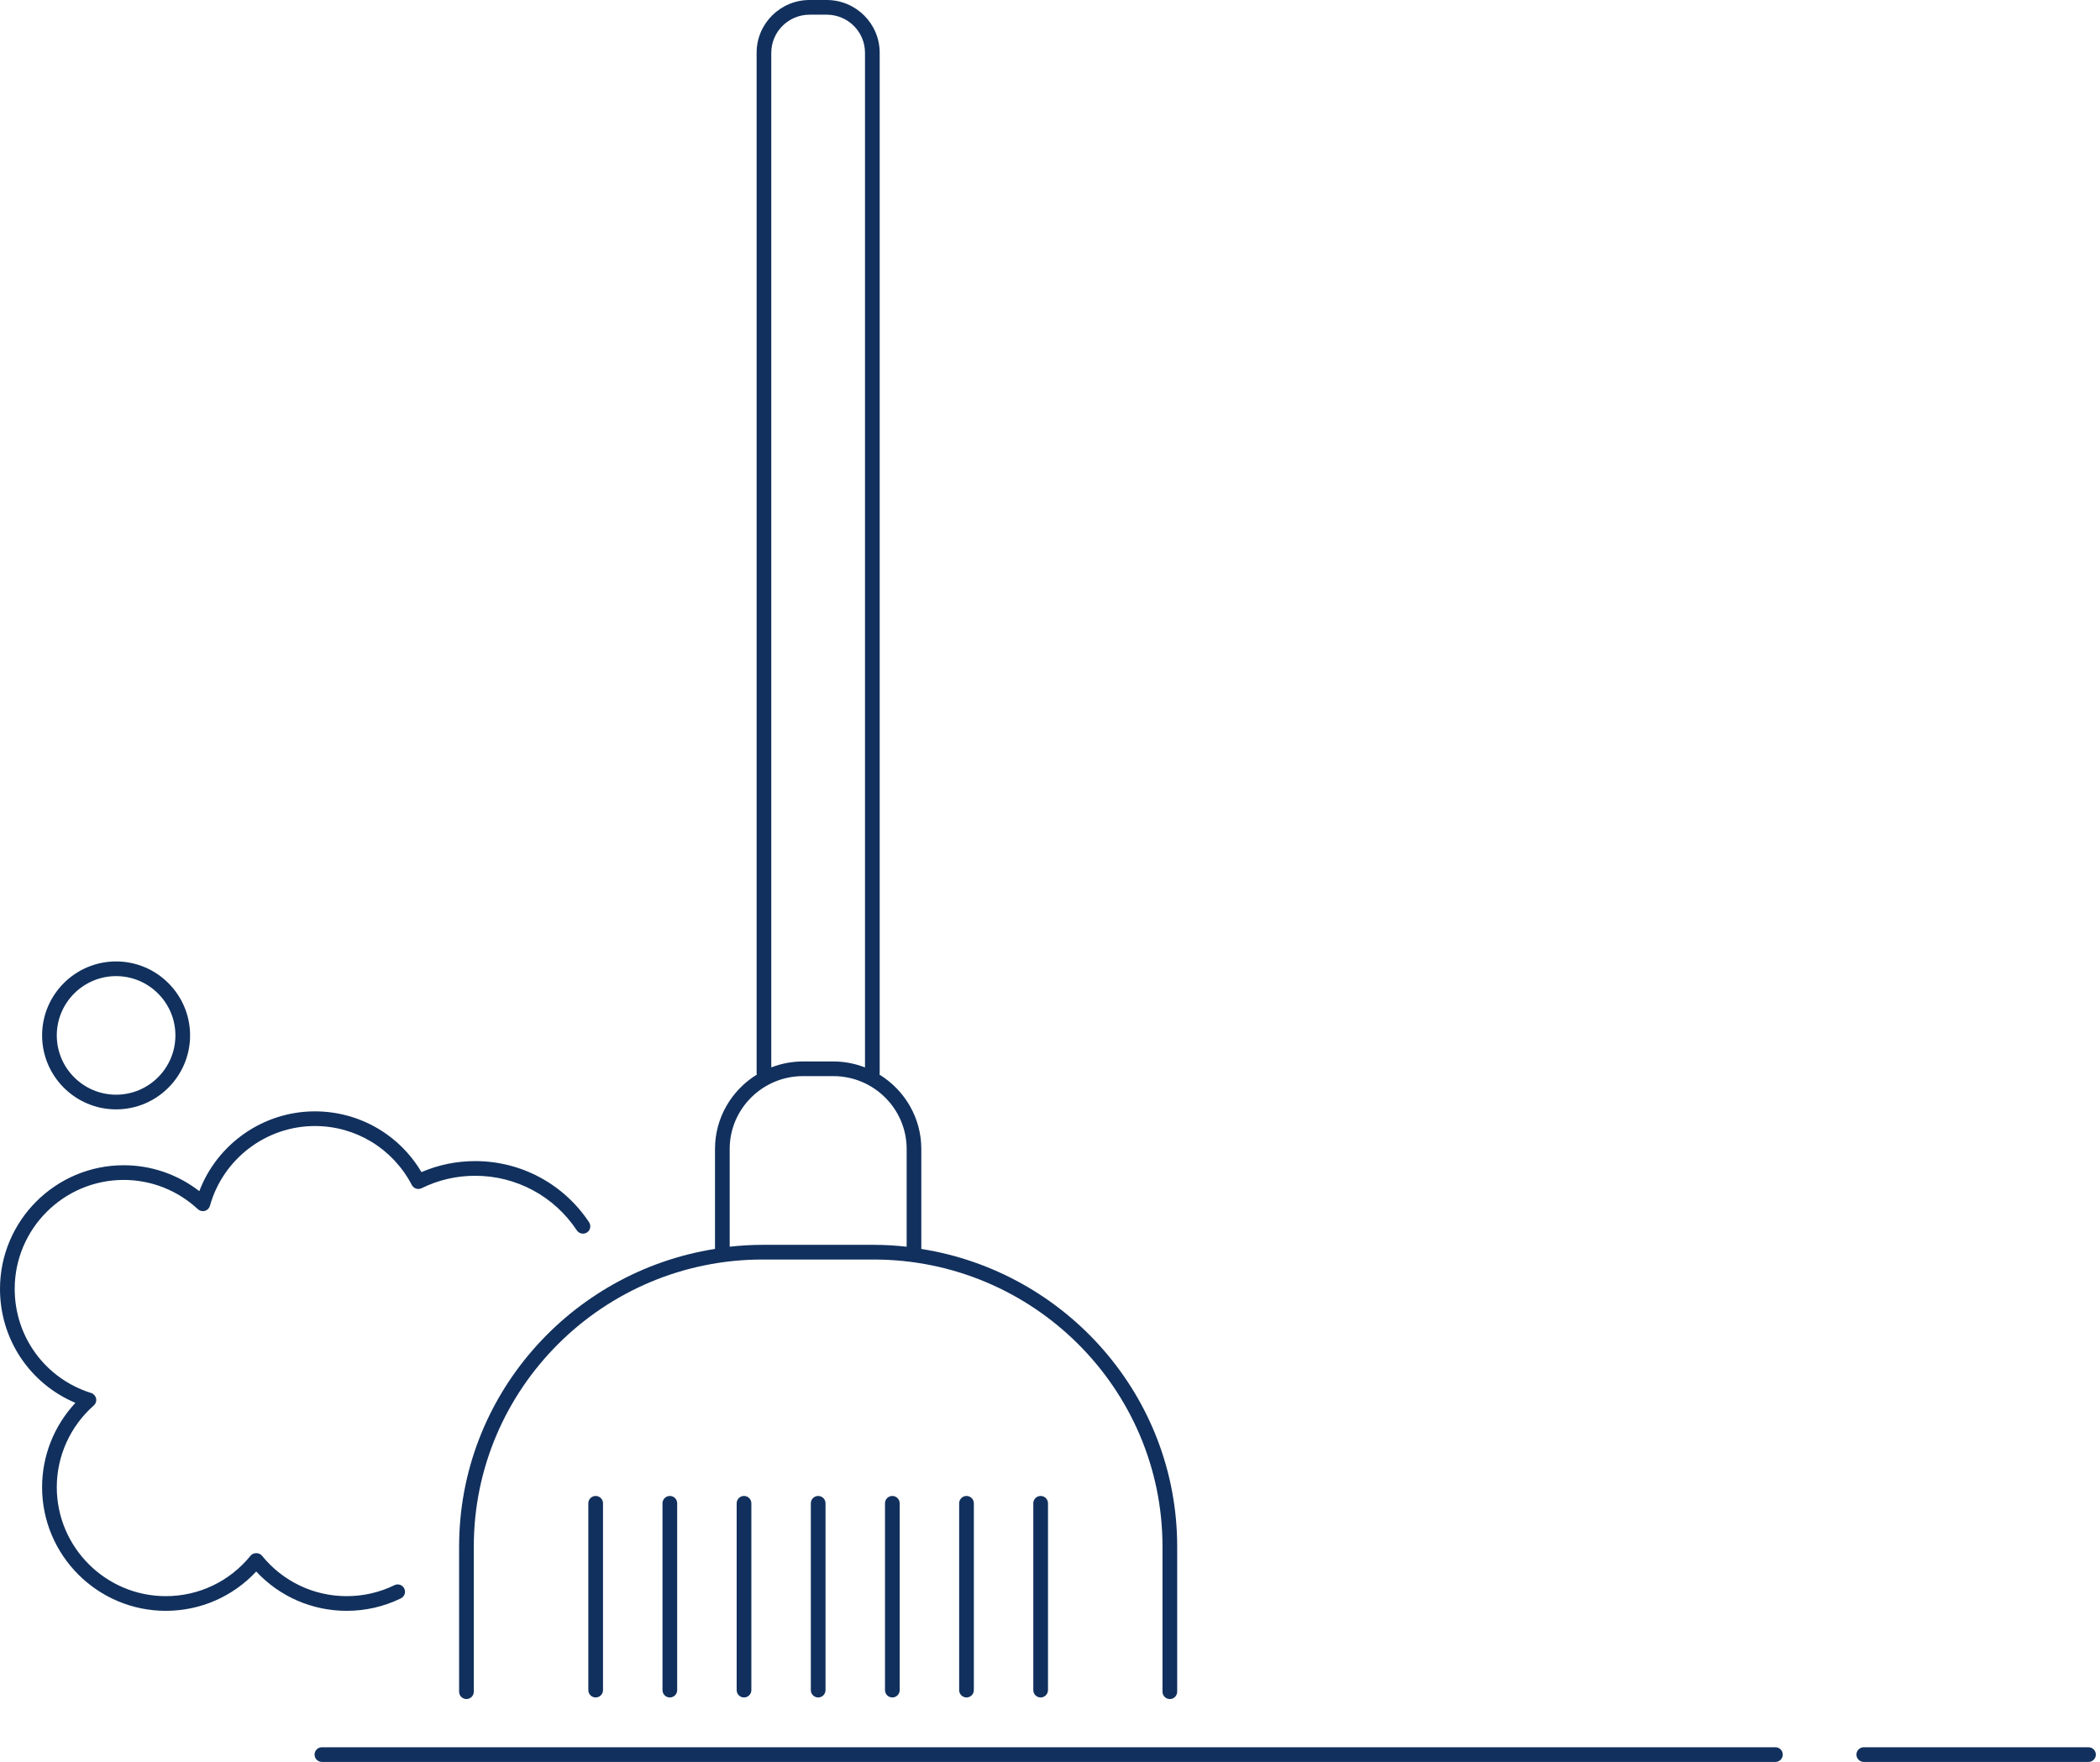
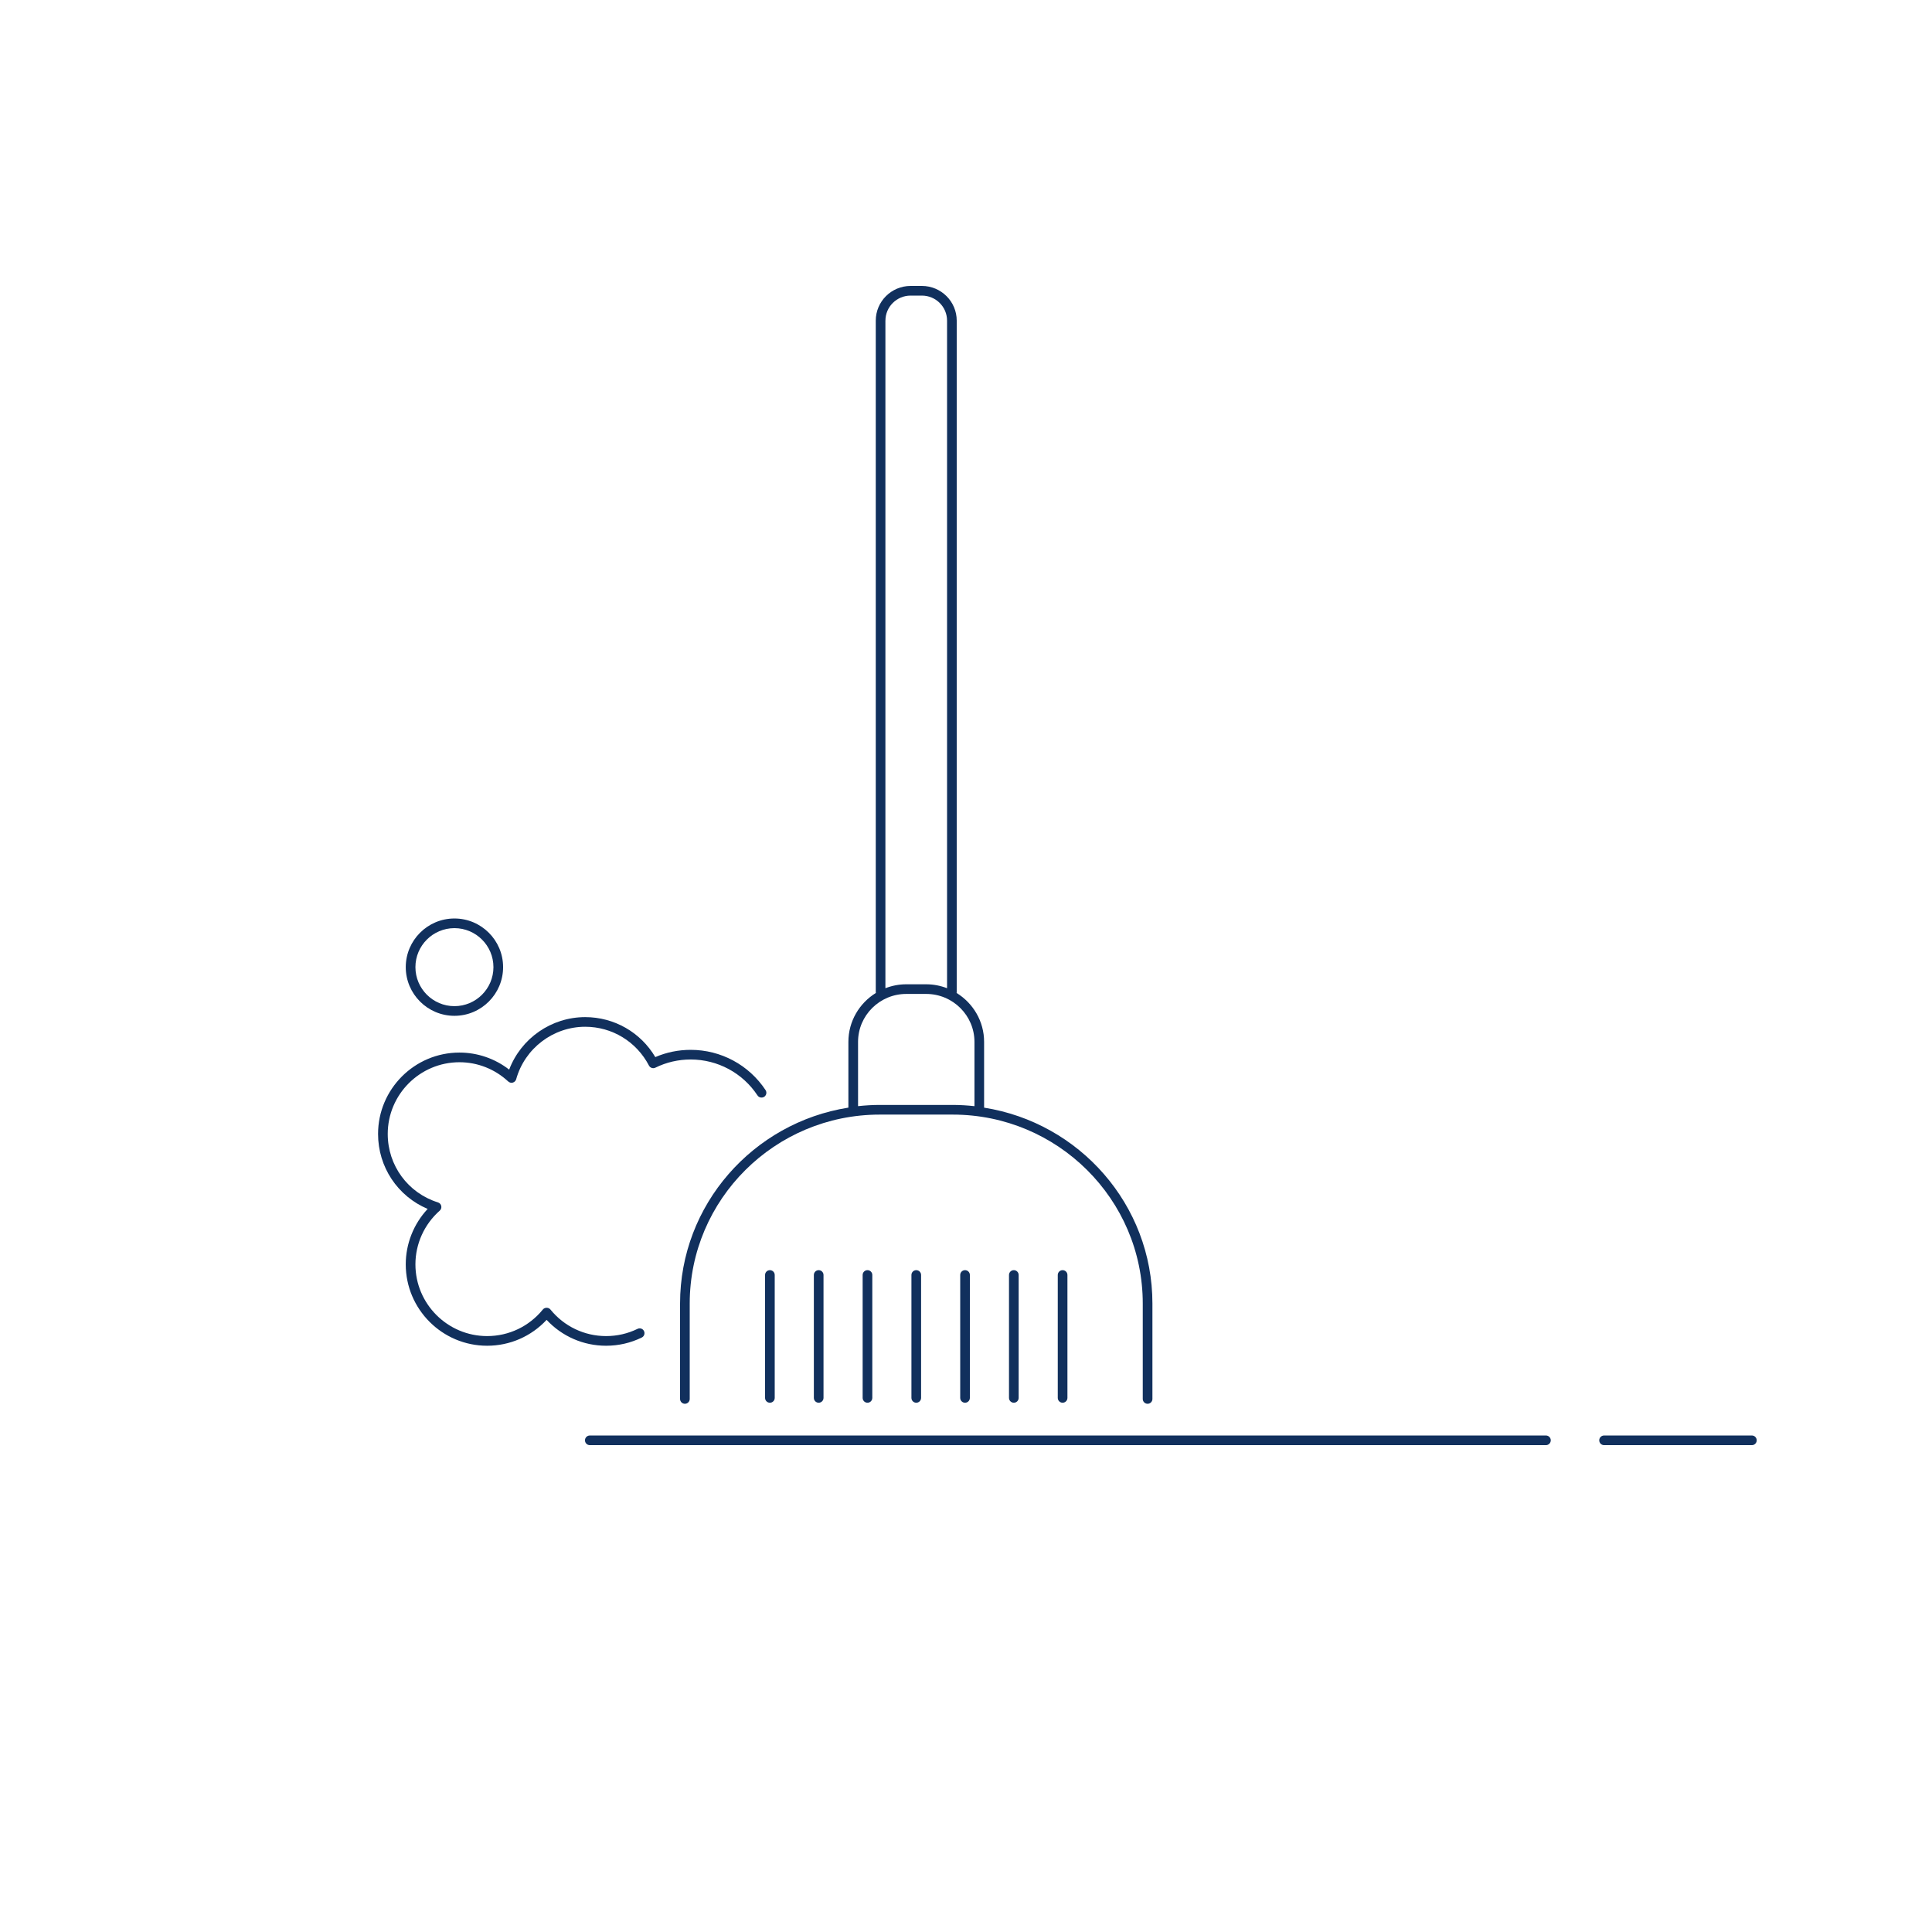
- <svg xmlns="http://www.w3.org/2000/svg" width="143" height="120" viewBox="0 0 143 120" fill="none">
-   <path d="M120.897 119.001H21.92C21.644 119.001 21.42 119.225 21.42 119.501C21.42 119.777 21.644 120.001 21.92 120.001H120.898C121.174 120.001 121.398 119.777 121.398 119.501C121.398 119.225 121.174 119.001 120.897 119.001Z" fill="#11305D" />
-   <path d="M142.217 119.001H126.915C126.639 119.001 126.415 119.225 126.415 119.501C126.415 119.777 126.639 120.001 126.915 120.001H142.217C142.493 120.001 142.717 119.777 142.717 119.501C142.717 119.225 142.494 119.001 142.217 119.001Z" fill="#11305D" />
-   <path d="M7.906 75.557C10.684 75.557 12.944 73.296 12.944 70.518C12.944 67.741 10.684 65.481 7.906 65.481C5.128 65.481 2.867 67.741 2.867 70.518C2.867 73.296 5.128 75.557 7.906 75.557ZM7.906 66.481C10.133 66.481 11.944 68.292 11.944 70.518C11.944 72.746 10.132 74.557 7.906 74.557C5.679 74.557 3.867 72.745 3.867 70.518C3.867 68.292 5.679 66.481 7.906 66.481Z" fill="#11305D" />
-   <path d="M31.263 105.338V115.218C31.263 115.494 31.487 115.718 31.763 115.718C32.039 115.718 32.263 115.494 32.263 115.218V105.338C32.263 94.556 41.084 85.783 51.926 85.783H59.49C70.337 85.783 79.161 94.555 79.161 105.338V115.218C79.161 115.494 79.385 115.718 79.661 115.718C79.937 115.718 80.161 115.494 80.161 115.218V105.338C80.161 95.105 72.595 86.619 62.737 85.063V78.255C62.737 76.115 61.594 74.24 59.887 73.189C59.891 73.165 59.902 73.142 59.902 73.117V3.59C59.902 1.611 58.284 0 56.296 0H55.13C53.14 0 51.522 1.61 51.522 3.59V73.116C51.522 73.141 51.533 73.163 51.537 73.188C49.83 74.24 48.688 76.115 48.688 78.254V85.061C38.831 86.616 31.263 95.103 31.263 105.338ZM52.522 3.59C52.522 2.162 53.692 1 55.13 1H56.296C57.733 1 58.902 2.162 58.902 3.59V72.7C58.231 72.44 57.504 72.293 56.741 72.293H54.679C53.917 72.293 53.191 72.44 52.52 72.699V3.59H52.522ZM49.688 78.255C49.688 75.519 51.928 73.292 54.681 73.292H56.743C59.497 73.292 61.739 75.519 61.739 78.255V84.91C61 84.83 60.252 84.783 59.492 84.783H51.928C51.171 84.783 50.425 84.83 49.689 84.909V78.255H49.688Z" fill="#11305D" />
-   <path d="M40.062 102.386V115.11C40.062 115.386 40.286 115.61 40.562 115.61C40.838 115.61 41.062 115.386 41.062 115.11V102.386C41.062 102.11 40.838 101.886 40.562 101.886C40.286 101.886 40.062 102.11 40.062 102.386Z" fill="#11305D" />
-   <path d="M45.113 102.386V115.11C45.113 115.386 45.337 115.61 45.613 115.61C45.889 115.61 46.113 115.386 46.113 115.11V102.386C46.113 102.11 45.889 101.886 45.613 101.886C45.337 101.886 45.113 102.11 45.113 102.386Z" fill="#11305D" />
-   <path d="M50.164 102.386V115.11C50.164 115.386 50.388 115.61 50.664 115.61C50.94 115.61 51.164 115.386 51.164 115.11V102.386C51.164 102.11 50.94 101.886 50.664 101.886C50.388 101.886 50.164 102.11 50.164 102.386Z" fill="#11305D" />
-   <path d="M55.214 102.386V115.11C55.214 115.386 55.438 115.61 55.714 115.61C55.99 115.61 56.214 115.386 56.214 115.11V102.386C56.214 102.11 55.99 101.886 55.714 101.886C55.438 101.886 55.214 102.11 55.214 102.386Z" fill="#11305D" />
-   <path d="M60.264 102.386V115.11C60.264 115.386 60.488 115.61 60.764 115.61C61.04 115.61 61.264 115.386 61.264 115.11V102.386C61.264 102.11 61.04 101.886 60.764 101.886C60.488 101.886 60.264 102.11 60.264 102.386Z" fill="#11305D" />
-   <path d="M65.314 102.386V115.11C65.314 115.386 65.538 115.61 65.814 115.61C66.09 115.61 66.314 115.386 66.314 115.11V102.386C66.314 102.11 66.09 101.886 65.814 101.886C65.538 101.886 65.314 102.11 65.314 102.386Z" fill="#11305D" />
-   <path d="M70.363 102.386V115.11C70.363 115.386 70.587 115.61 70.863 115.61C71.139 115.61 71.363 115.386 71.363 115.11V102.386C71.363 102.11 71.139 101.886 70.863 101.886C70.587 101.886 70.363 102.11 70.363 102.386Z" fill="#11305D" />
-   <path d="M27.299 108.86C27.547 108.739 27.65 108.44 27.529 108.192C27.409 107.944 27.112 107.841 26.861 107.962C25.842 108.458 24.747 108.71 23.606 108.71C21.36 108.71 19.258 107.706 17.838 105.955C17.649 105.723 17.252 105.722 17.061 105.956C15.643 107.706 13.54 108.71 11.293 108.71C7.198 108.71 3.867 105.38 3.867 101.286C3.867 99.165 4.784 97.138 6.385 95.725C6.52 95.606 6.58 95.422 6.543 95.246C6.505 95.07 6.376 94.928 6.203 94.873C3.092 93.898 1.001 91.051 1.001 87.788C1.001 83.693 4.332 80.362 8.426 80.362C10.301 80.362 12.093 81.07 13.475 82.355C13.603 82.473 13.782 82.517 13.951 82.47C14.119 82.422 14.25 82.291 14.297 82.122C15.188 78.925 18.126 76.691 21.443 76.691C24.223 76.691 26.748 78.223 28.045 80.71C28.171 80.949 28.465 81.046 28.708 80.926C29.851 80.364 31.081 80.079 32.363 80.079C35.153 80.079 37.738 81.469 39.28 83.798C39.432 84.027 39.741 84.088 39.973 83.939C40.203 83.787 40.266 83.476 40.114 83.246C38.386 80.638 35.489 79.08 32.363 79.08C31.087 79.08 29.857 79.332 28.699 79.83C27.184 77.267 24.444 75.692 21.443 75.692C17.936 75.692 14.801 77.891 13.572 81.127C12.099 79.984 10.298 79.362 8.425 79.362C3.779 79.362 0 83.142 0 87.788C0 91.215 2.033 94.237 5.135 95.546C3.684 97.101 2.866 99.151 2.866 101.286C2.866 105.931 6.646 109.71 11.292 109.71C13.644 109.71 15.856 108.741 17.448 107.032C19.041 108.741 21.253 109.71 23.604 109.71C24.9 109.71 26.143 109.423 27.299 108.86Z" fill="#11305D" />
+ <svg xmlns="http://www.w3.org/2000/svg" version="1.1" id="Layer_1" x="0px" y="0px" width="200px" height="200px" viewBox="0 0 200 200" enable-background="new 0 0 200 200" xml:space="preserve">
+   <g>
+     <path fill="#11305D" d="M160.034,148.602H61.057c-0.276,0-0.5,0.224-0.5,0.5c0,0.275,0.224,0.5,0.5,0.5h98.978   c0.275,0,0.5-0.225,0.5-0.5C160.535,148.825,160.311,148.602,160.034,148.602z" />
+     <path fill="#11305D" d="M181.354,148.602h-15.301c-0.277,0-0.5,0.224-0.5,0.5c0,0.275,0.223,0.5,0.5,0.5h15.301   c0.276,0,0.5-0.225,0.5-0.5C181.854,148.825,181.631,148.602,181.354,148.602z" />
+     <path fill="#11305D" d="M47.043,105.157c2.778,0,5.038-2.261,5.038-5.039c0-2.777-2.26-5.037-5.038-5.037s-5.039,2.26-5.039,5.037   C42.004,102.896,44.265,105.157,47.043,105.157z M47.043,96.081c2.227,0,4.038,1.811,4.038,4.037c0,2.228-1.812,4.039-4.038,4.039   c-2.227,0-4.039-1.812-4.039-4.039C43.004,97.892,44.816,96.081,47.043,96.081z" />
+     <path fill="#11305D" d="M70.4,134.938v9.881c0,0.275,0.224,0.5,0.5,0.5s0.5-0.225,0.5-0.5v-9.881   c0-10.781,8.821-19.555,19.663-19.555h7.564c10.848,0,19.671,8.772,19.671,19.555v9.881c0,0.275,0.224,0.5,0.5,0.5   s0.5-0.225,0.5-0.5v-9.881c0-10.232-7.565-18.719-17.424-20.274v-6.808c0-2.141-1.144-4.016-2.85-5.066   c0.004-0.023,0.015-0.047,0.015-0.072V33.19c0-1.979-1.618-3.59-3.606-3.59h-1.166c-1.99,0-3.608,1.61-3.608,3.59v69.526   c0,0.025,0.011,0.048,0.015,0.072c-1.707,1.052-2.849,2.927-2.849,5.065v6.808C77.968,116.216,70.4,124.703,70.4,134.938z    M91.659,33.19c0-1.428,1.17-2.59,2.608-2.59h1.166c1.437,0,2.606,1.162,2.606,2.59v69.11c-0.671-0.26-1.398-0.407-2.161-0.407   h-2.062c-0.762,0-1.488,0.147-2.159,0.406V33.19H91.659z M88.825,107.855c0-2.736,2.24-4.963,4.993-4.963h2.062   c2.754,0,4.996,2.227,4.996,4.963v6.654c-0.739-0.08-1.487-0.127-2.247-0.127h-7.564c-0.757,0-1.503,0.047-2.239,0.126   L88.825,107.855L88.825,107.855z" />
+     <path fill="#11305D" d="M79.199,131.986v12.724c0,0.276,0.224,0.5,0.5,0.5c0.276,0,0.5-0.224,0.5-0.5v-12.724   c0-0.276-0.224-0.5-0.5-0.5C79.423,131.486,79.199,131.71,79.199,131.986z" />
+     <path fill="#11305D" d="M84.25,131.986v12.724c0,0.276,0.224,0.5,0.5,0.5s0.5-0.224,0.5-0.5v-12.724c0-0.276-0.224-0.5-0.5-0.5   S84.25,131.71,84.25,131.986z" />
+     <path fill="#11305D" d="M89.301,131.986v12.724c0,0.276,0.224,0.5,0.5,0.5c0.276,0,0.5-0.224,0.5-0.5v-12.724   c0-0.276-0.224-0.5-0.5-0.5C89.525,131.486,89.301,131.71,89.301,131.986z" />
+     <path fill="#11305D" d="M94.351,131.986v12.724c0,0.276,0.224,0.5,0.5,0.5s0.5-0.224,0.5-0.5v-12.724c0-0.276-0.224-0.5-0.5-0.5   S94.351,131.71,94.351,131.986z" />
+     <path fill="#11305D" d="M99.401,131.986v12.724c0,0.276,0.224,0.5,0.5,0.5c0.276,0,0.5-0.224,0.5-0.5v-12.724   c0-0.276-0.224-0.5-0.5-0.5C99.625,131.486,99.401,131.71,99.401,131.986z" />
+     <path fill="#11305D" d="M104.451,131.986v12.724c0,0.276,0.224,0.5,0.5,0.5c0.275,0,0.5-0.224,0.5-0.5v-12.724   c0-0.276-0.225-0.5-0.5-0.5C104.675,131.486,104.451,131.71,104.451,131.986z" />
+     <path fill="#11305D" d="M109.5,131.986v12.724c0,0.276,0.225,0.5,0.5,0.5s0.5-0.224,0.5-0.5v-12.724c0-0.276-0.225-0.5-0.5-0.5   S109.5,131.71,109.5,131.986z" />
+     <path fill="#11305D" d="M66.436,138.46c0.248-0.121,0.351-0.42,0.23-0.668c-0.12-0.248-0.417-0.351-0.668-0.229   c-1.019,0.496-2.114,0.748-3.255,0.748c-2.246,0-4.348-1.004-5.768-2.756c-0.189-0.231-0.586-0.232-0.777,0.002   c-1.418,1.75-3.521,2.754-5.768,2.754c-4.095,0-7.426-3.33-7.426-7.425c0-2.12,0.917-4.147,2.518-5.561   c0.135-0.119,0.195-0.304,0.158-0.479c-0.038-0.176-0.167-0.318-0.34-0.373c-3.111-0.975-5.202-3.822-5.202-7.084   c0-4.096,3.331-7.427,7.425-7.427c1.875,0,3.667,0.708,5.049,1.993c0.128,0.118,0.307,0.162,0.476,0.115   c0.168-0.049,0.299-0.18,0.346-0.348c0.891-3.197,3.829-5.432,7.146-5.432c2.78,0,5.305,1.532,6.602,4.02   c0.126,0.238,0.42,0.336,0.663,0.215c1.143-0.562,2.373-0.846,3.655-0.846c2.79,0,5.375,1.389,6.917,3.719   c0.152,0.229,0.461,0.289,0.693,0.141c0.23-0.152,0.293-0.463,0.141-0.693c-1.728-2.607-4.625-4.166-7.751-4.166   c-1.276,0-2.506,0.252-3.664,0.75c-1.515-2.562-4.255-4.138-7.256-4.138c-3.507,0-6.642,2.199-7.871,5.435   c-1.473-1.143-3.274-1.765-5.147-1.765c-4.646,0-8.425,3.78-8.425,8.427c0,3.426,2.033,6.448,5.135,7.758   c-1.451,1.555-2.269,3.604-2.269,5.739c0,4.646,3.78,8.425,8.426,8.425c2.352,0,4.564-0.97,6.156-2.679   c1.593,1.709,3.805,2.679,6.156,2.679C64.037,139.311,65.28,139.023,66.436,138.46z" />
+   </g>
</svg>
